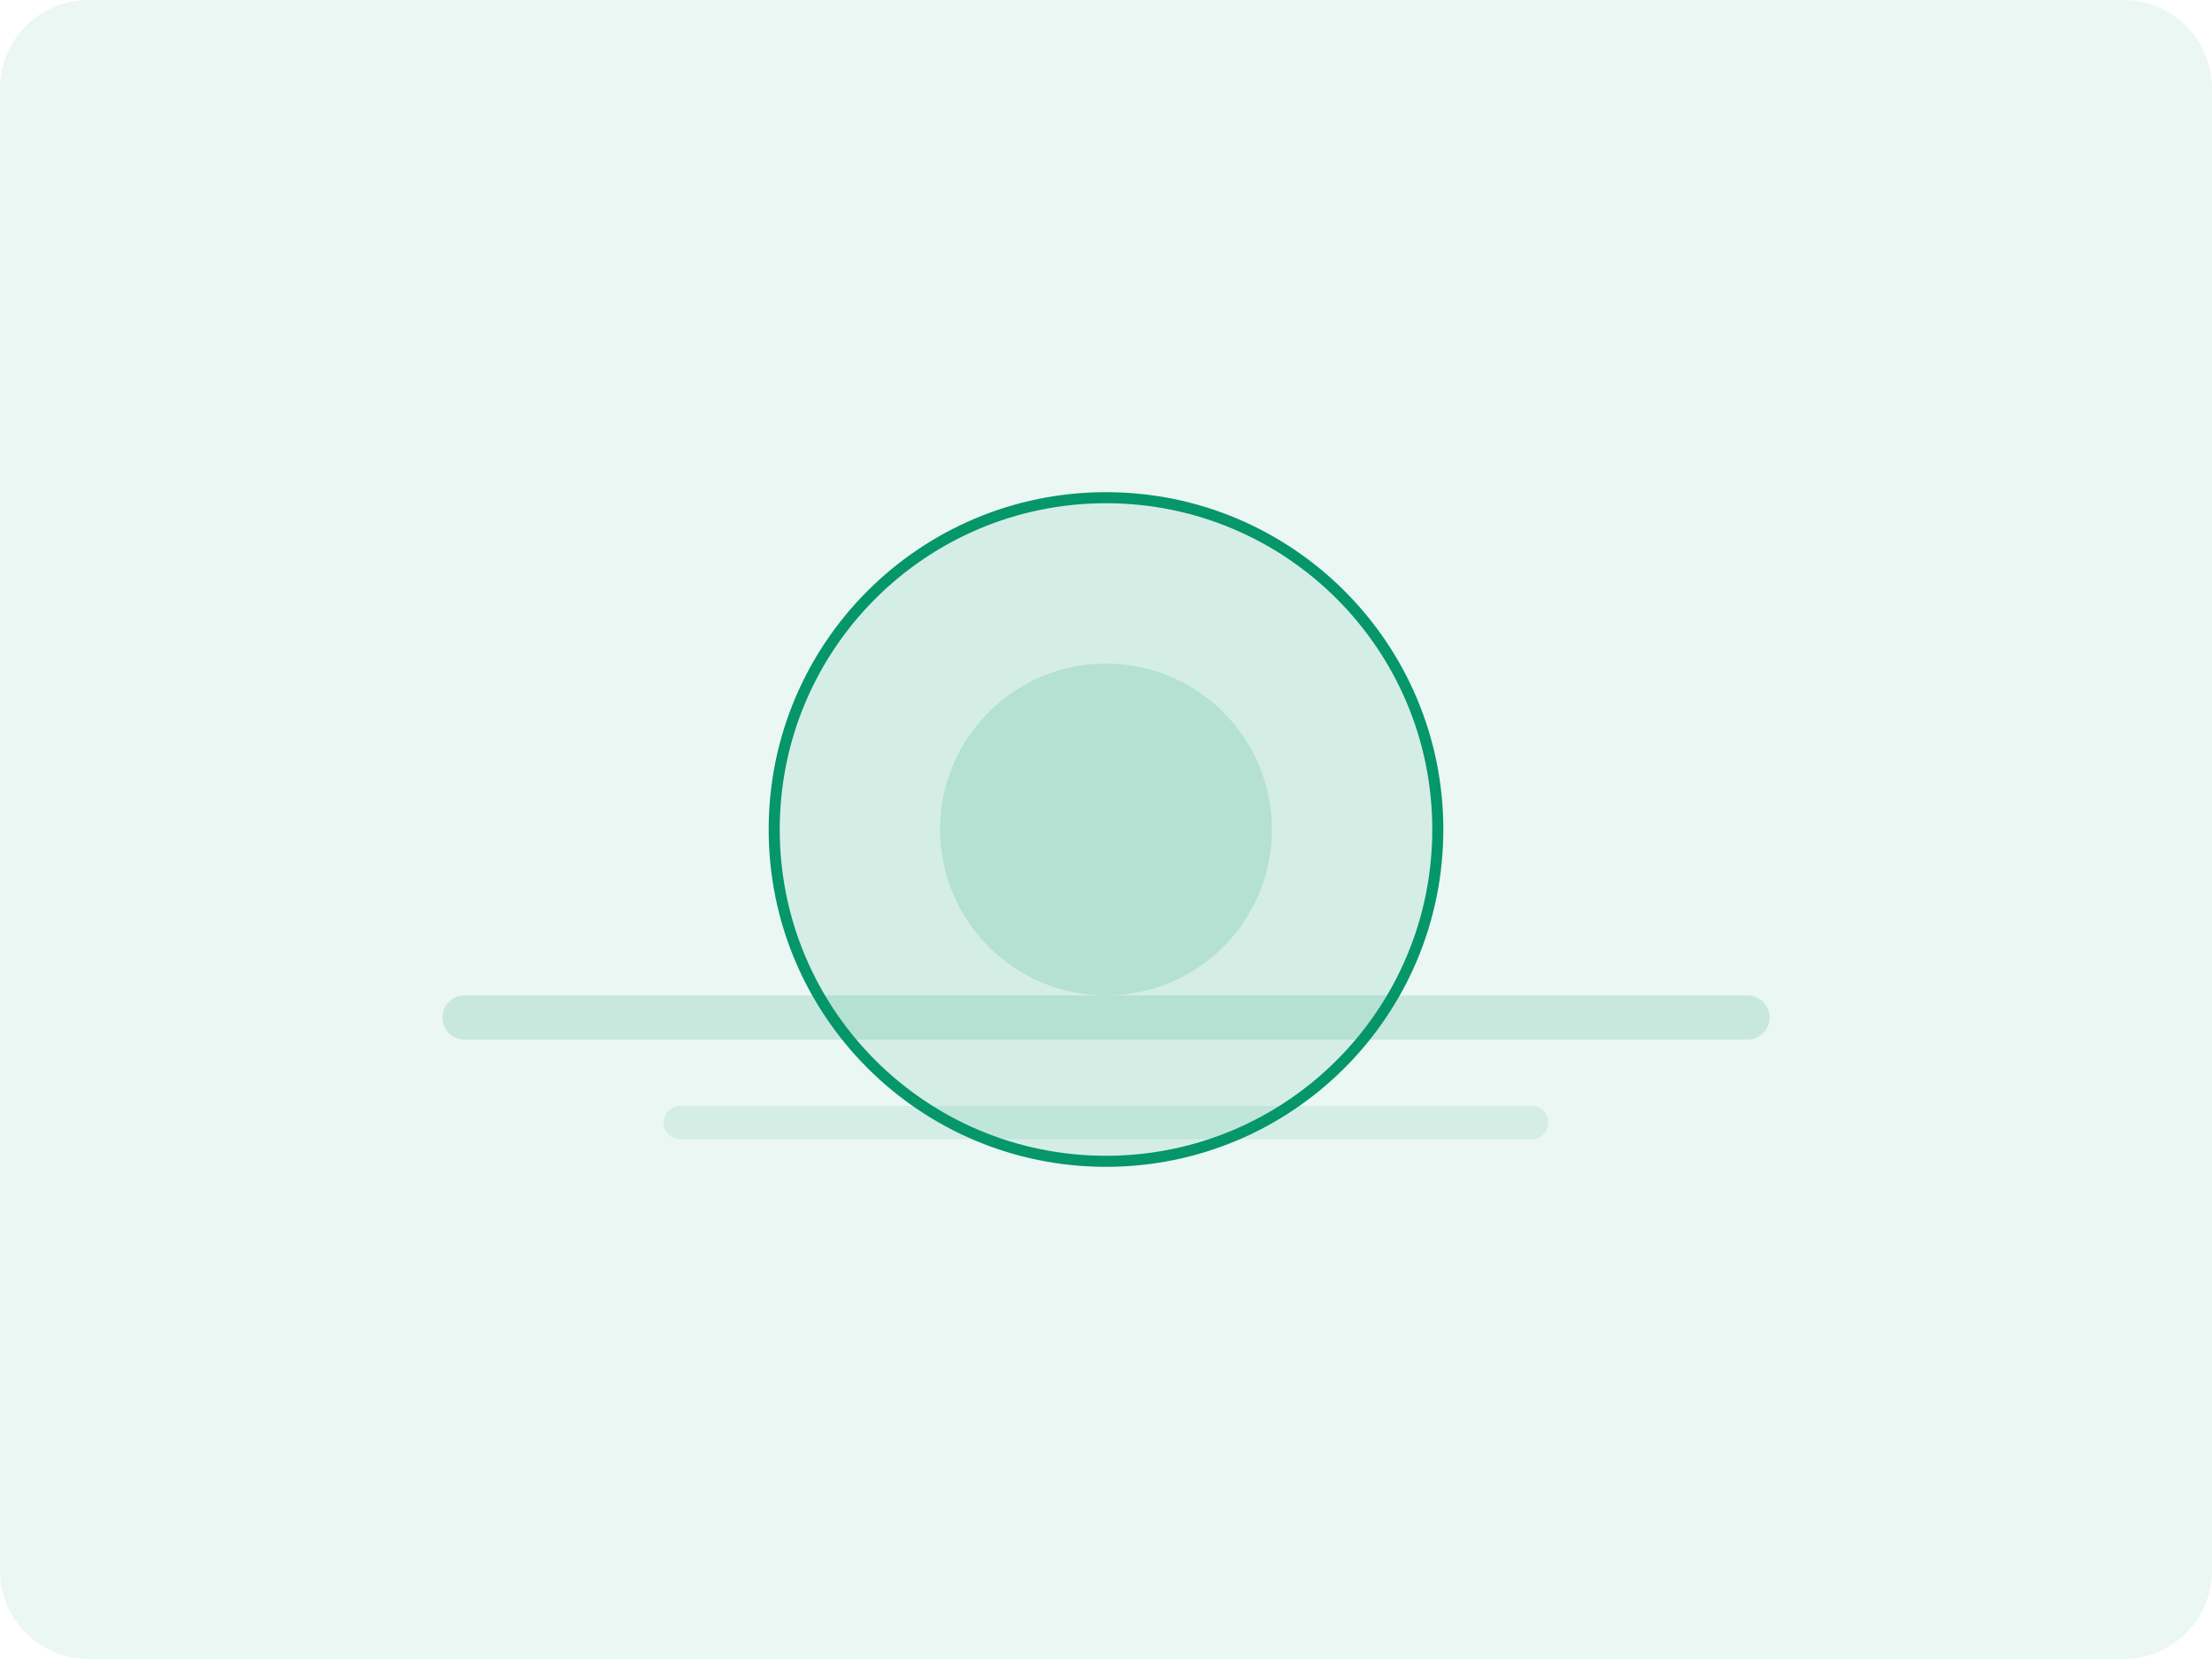
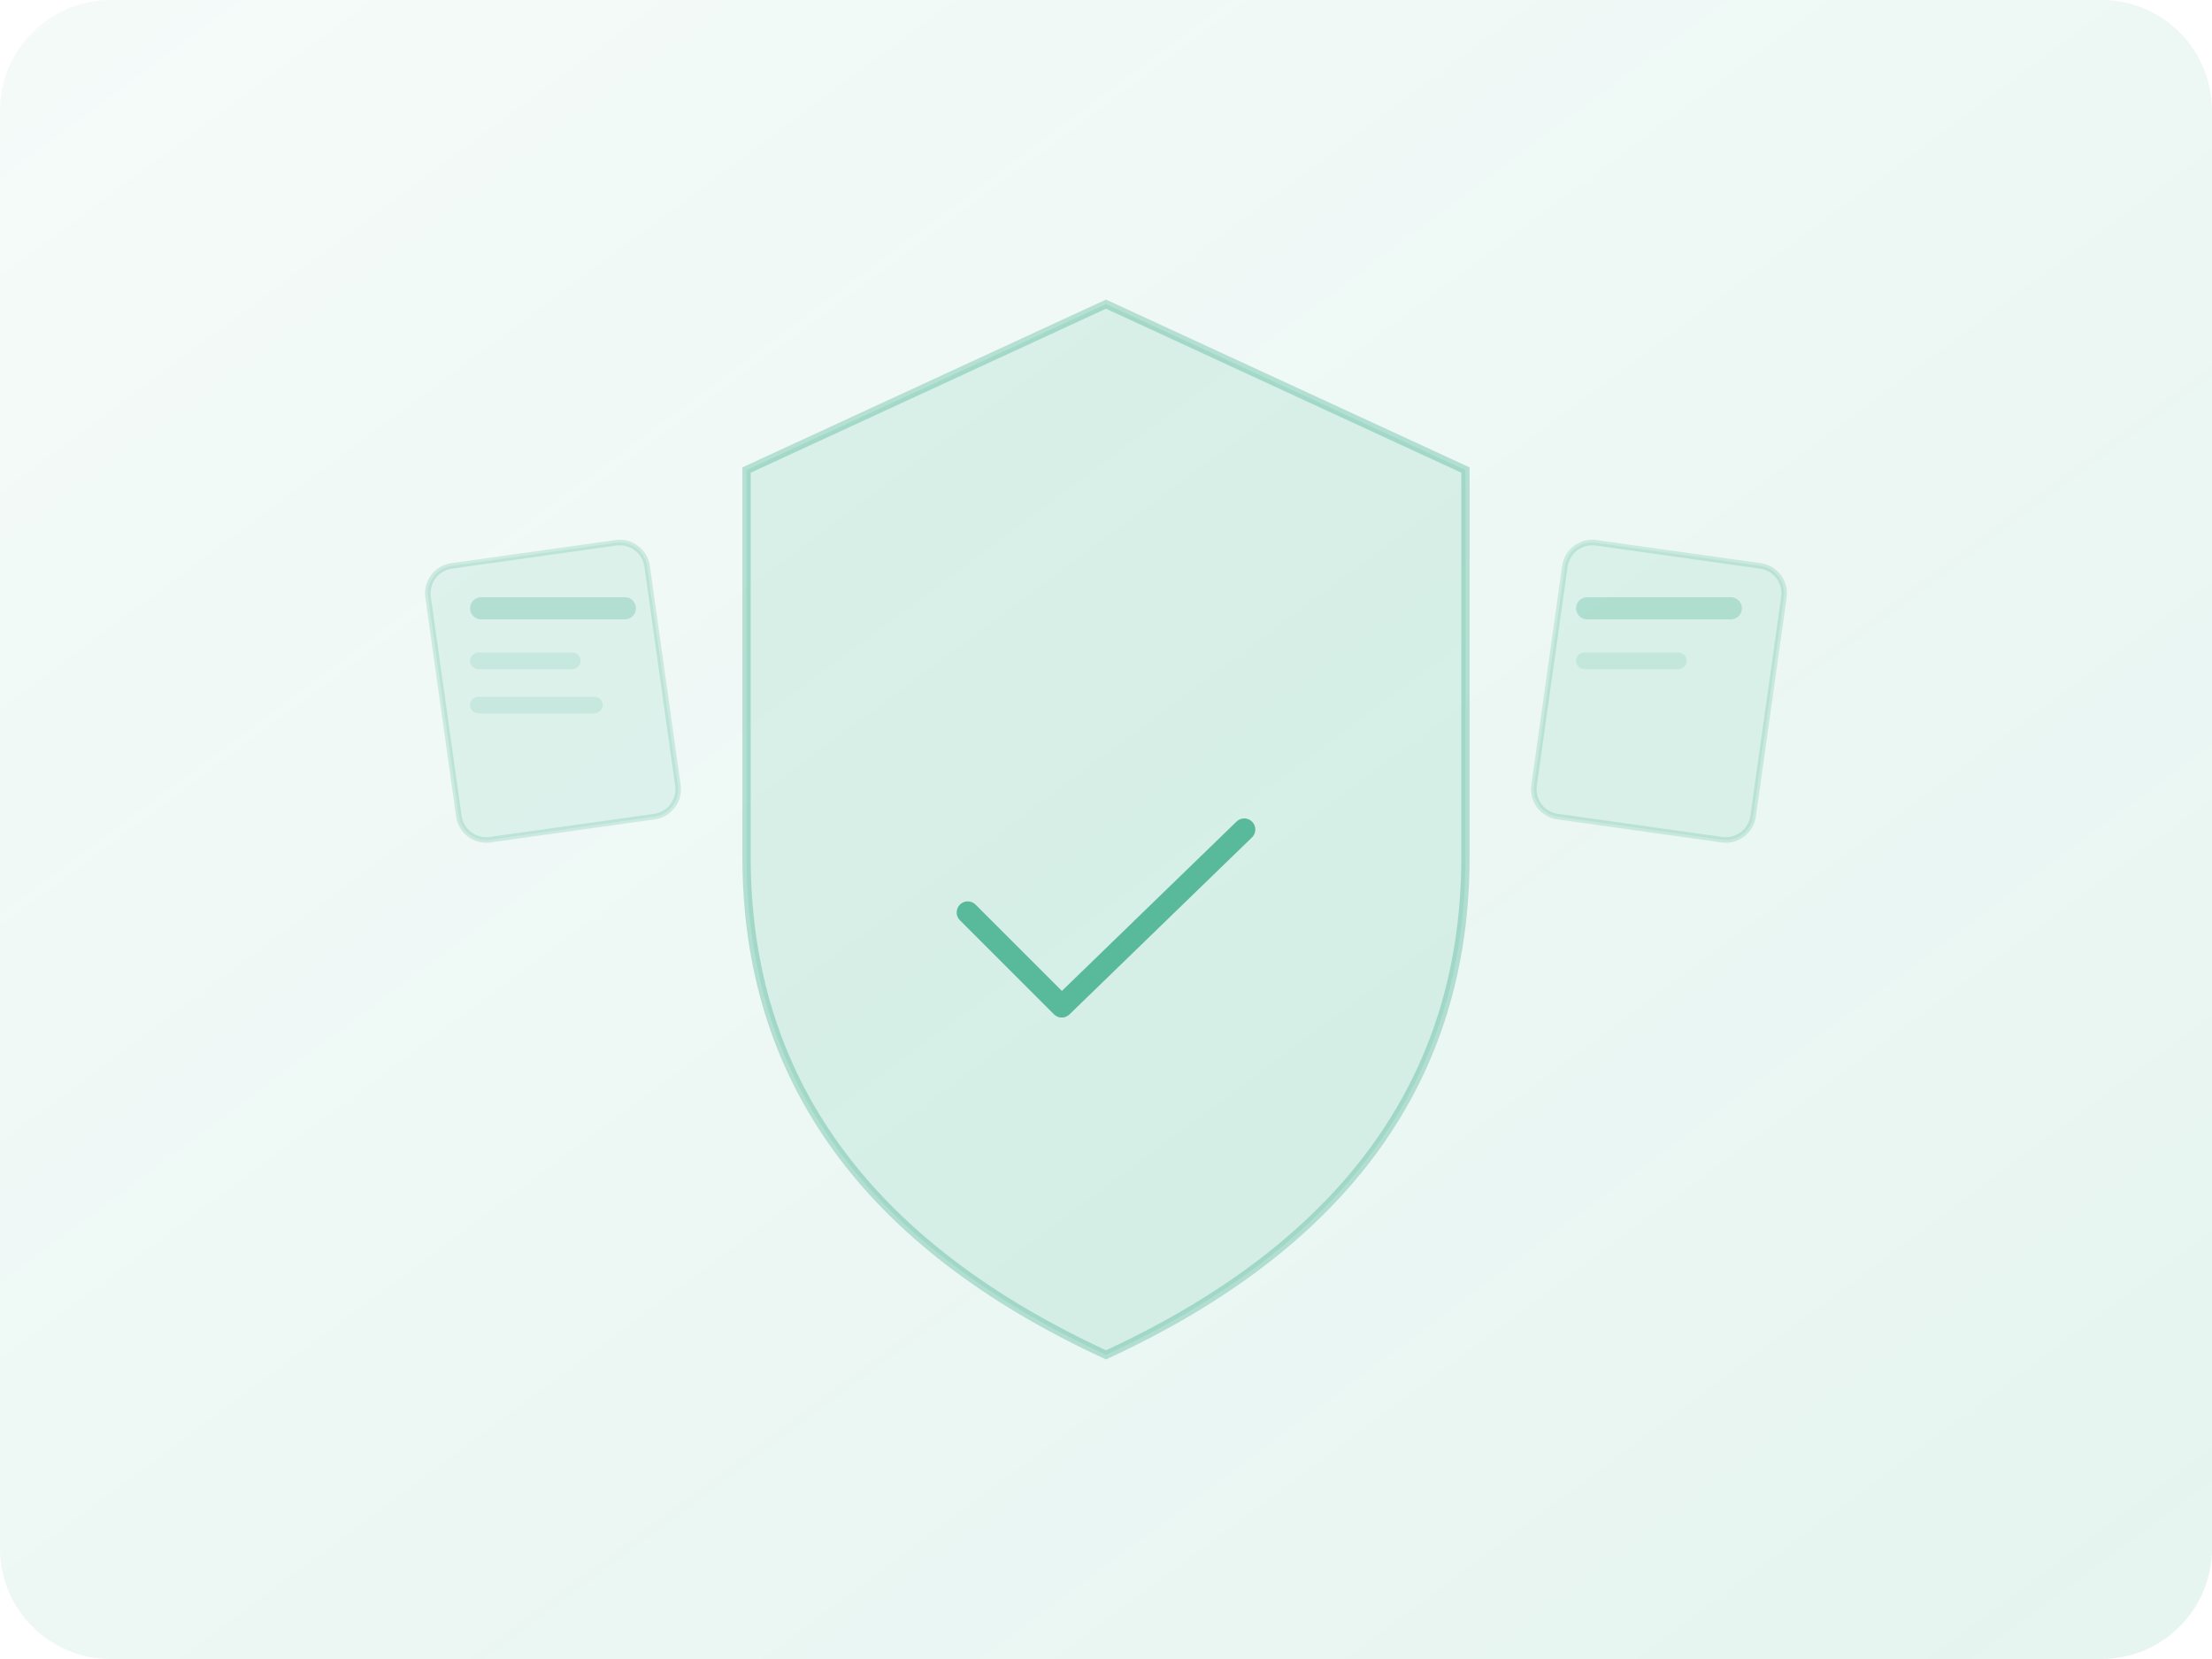
<svg xmlns="http://www.w3.org/2000/svg" viewBox="0 0 400 300" fill="none">
-   <rect width="400" height="300" rx="16" fill="#059669" fill-opacity="0.08" />
-   <circle cx="200" cy="150" r="60" stroke="#059669" stroke-width="2" fill="#059669" fill-opacity="0.1" />
-   <circle cx="200" cy="150" r="30" fill="#059669" fill-opacity="0.15" />
-   <rect x="80" y="180" width="240" height="8" rx="4" fill="#059669" fill-opacity="0.15" />
-   <rect x="120" y="200" width="160" height="6" rx="3" fill="#059669" fill-opacity="0.1" />
+   <defs>
+     <linearGradient id="bg" x1="0" y1="0" x2="1" y2="1">
+       <stop offset="0%" stop-color="#059669" stop-opacity="0.04" />
+       <stop offset="100%" stop-color="#059669" stop-opacity="0.1" />
+     </linearGradient>
+   </defs>
+   <rect width="400" height="300" rx="20" fill="url(#bg)" />
+   <path d="M200 55 L265 85 L265 155 Q265 215 200 245 Q135 215 135 155 L135 85 Z" fill="#059669" fill-opacity="0.1" stroke="#059669" stroke-opacity="0.25" stroke-width="1.5" />
+   <path d="M175 165 L192 182 L225 150" stroke="#059669" stroke-width="4" stroke-linecap="round" stroke-linejoin="round" opacity="0.6" />
+   <rect x="80" y="100" width="40" height="50" rx="5" fill="#059669" fill-opacity="0.08" stroke="#059669" stroke-opacity="0.15" stroke-width="1" transform="rotate(-8 100 125)" />
+   <rect x="85" y="108" width="30" height="4" rx="2" fill="#059669" fill-opacity="0.2" />
+   <rect x="85" y="118" width="20" height="3" rx="1.5" fill="#059669" fill-opacity="0.1" />
+   <rect x="85" y="126" width="24" height="3" rx="1.5" fill="#059669" fill-opacity="0.1" />
+   <rect x="280" y="100" width="40" height="50" rx="5" fill="#059669" fill-opacity="0.08" stroke="#059669" stroke-opacity="0.15" stroke-width="1" transform="rotate(8 300 125)" />
+   <rect x="285" y="108" width="30" height="4" rx="2" fill="#059669" fill-opacity="0.2" />
+   <rect x="285" y="118" width="20" height="3" rx="1.5" fill="#059669" fill-opacity="0.1" />
</svg>
